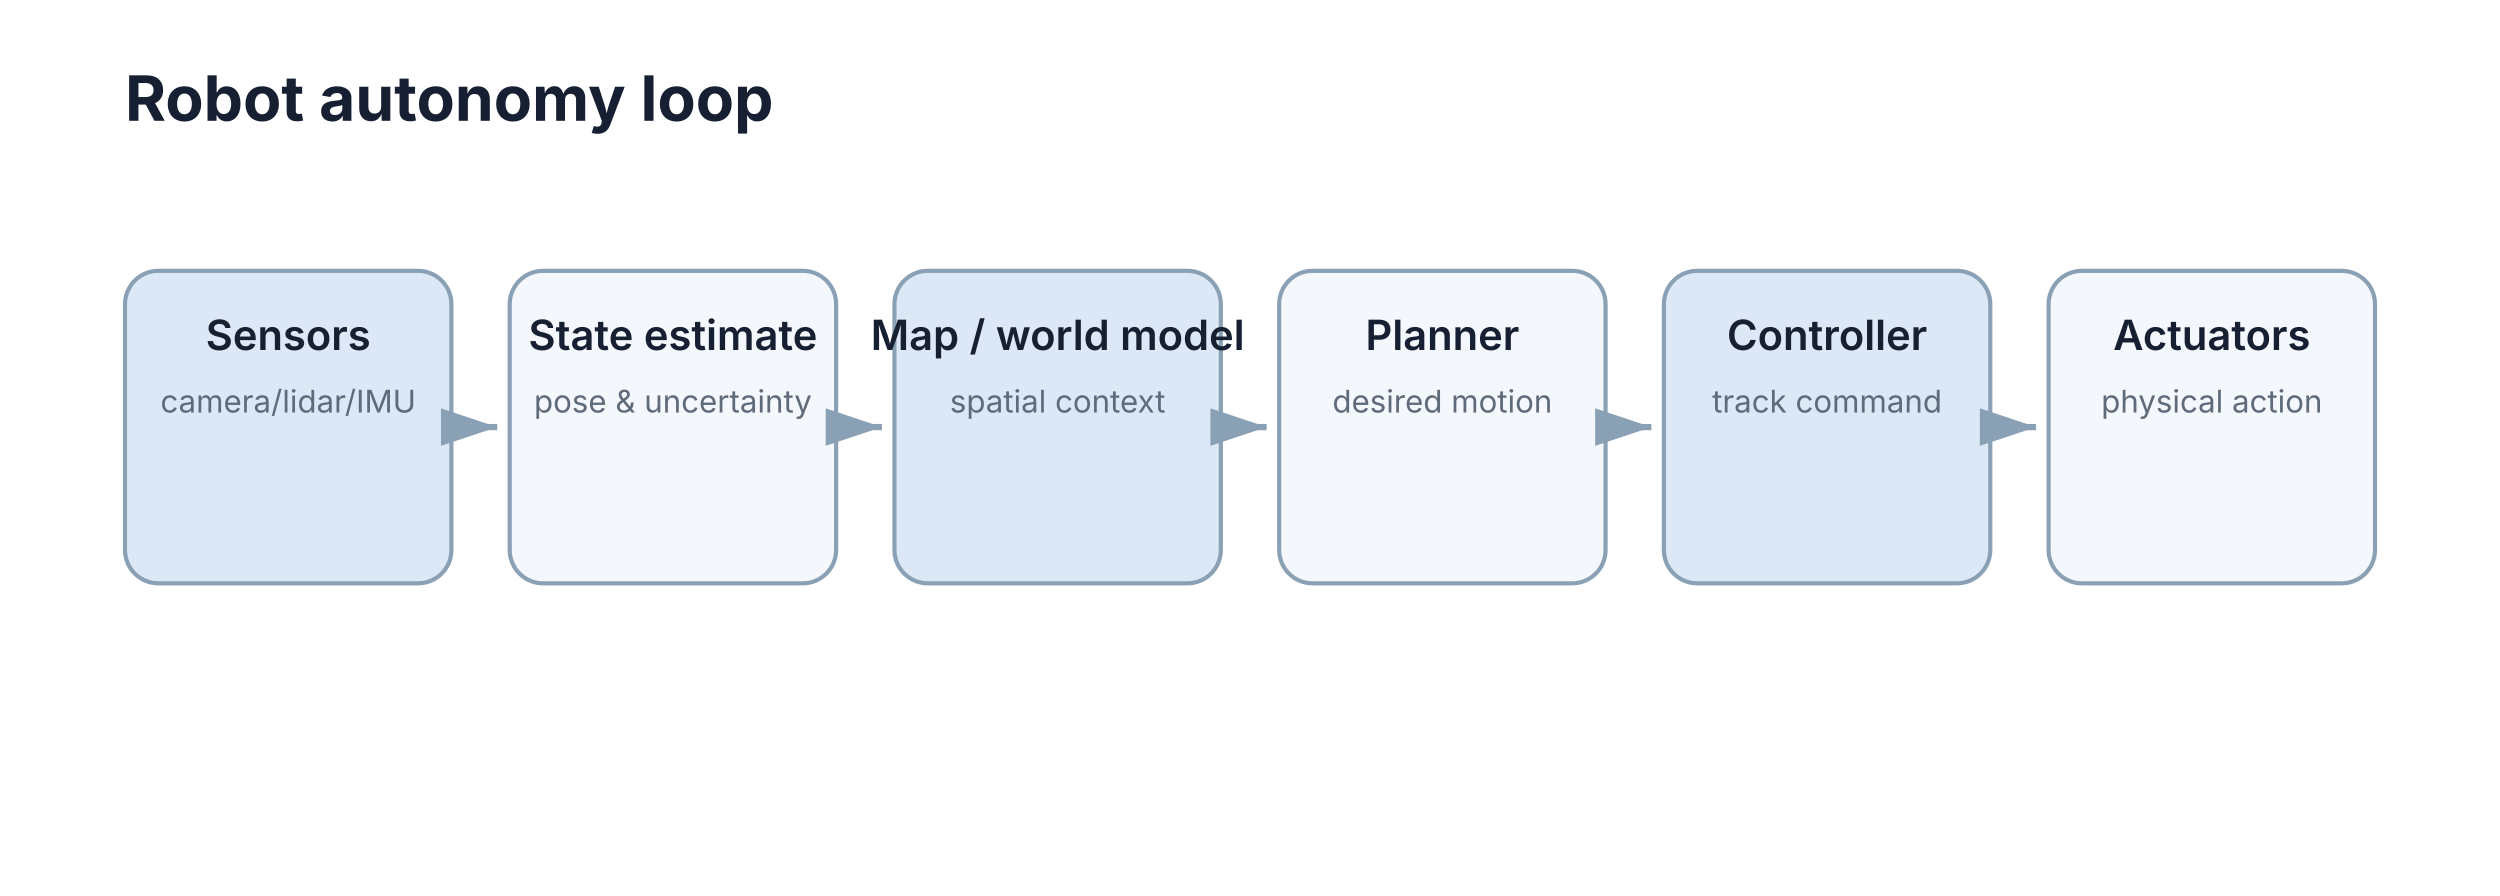
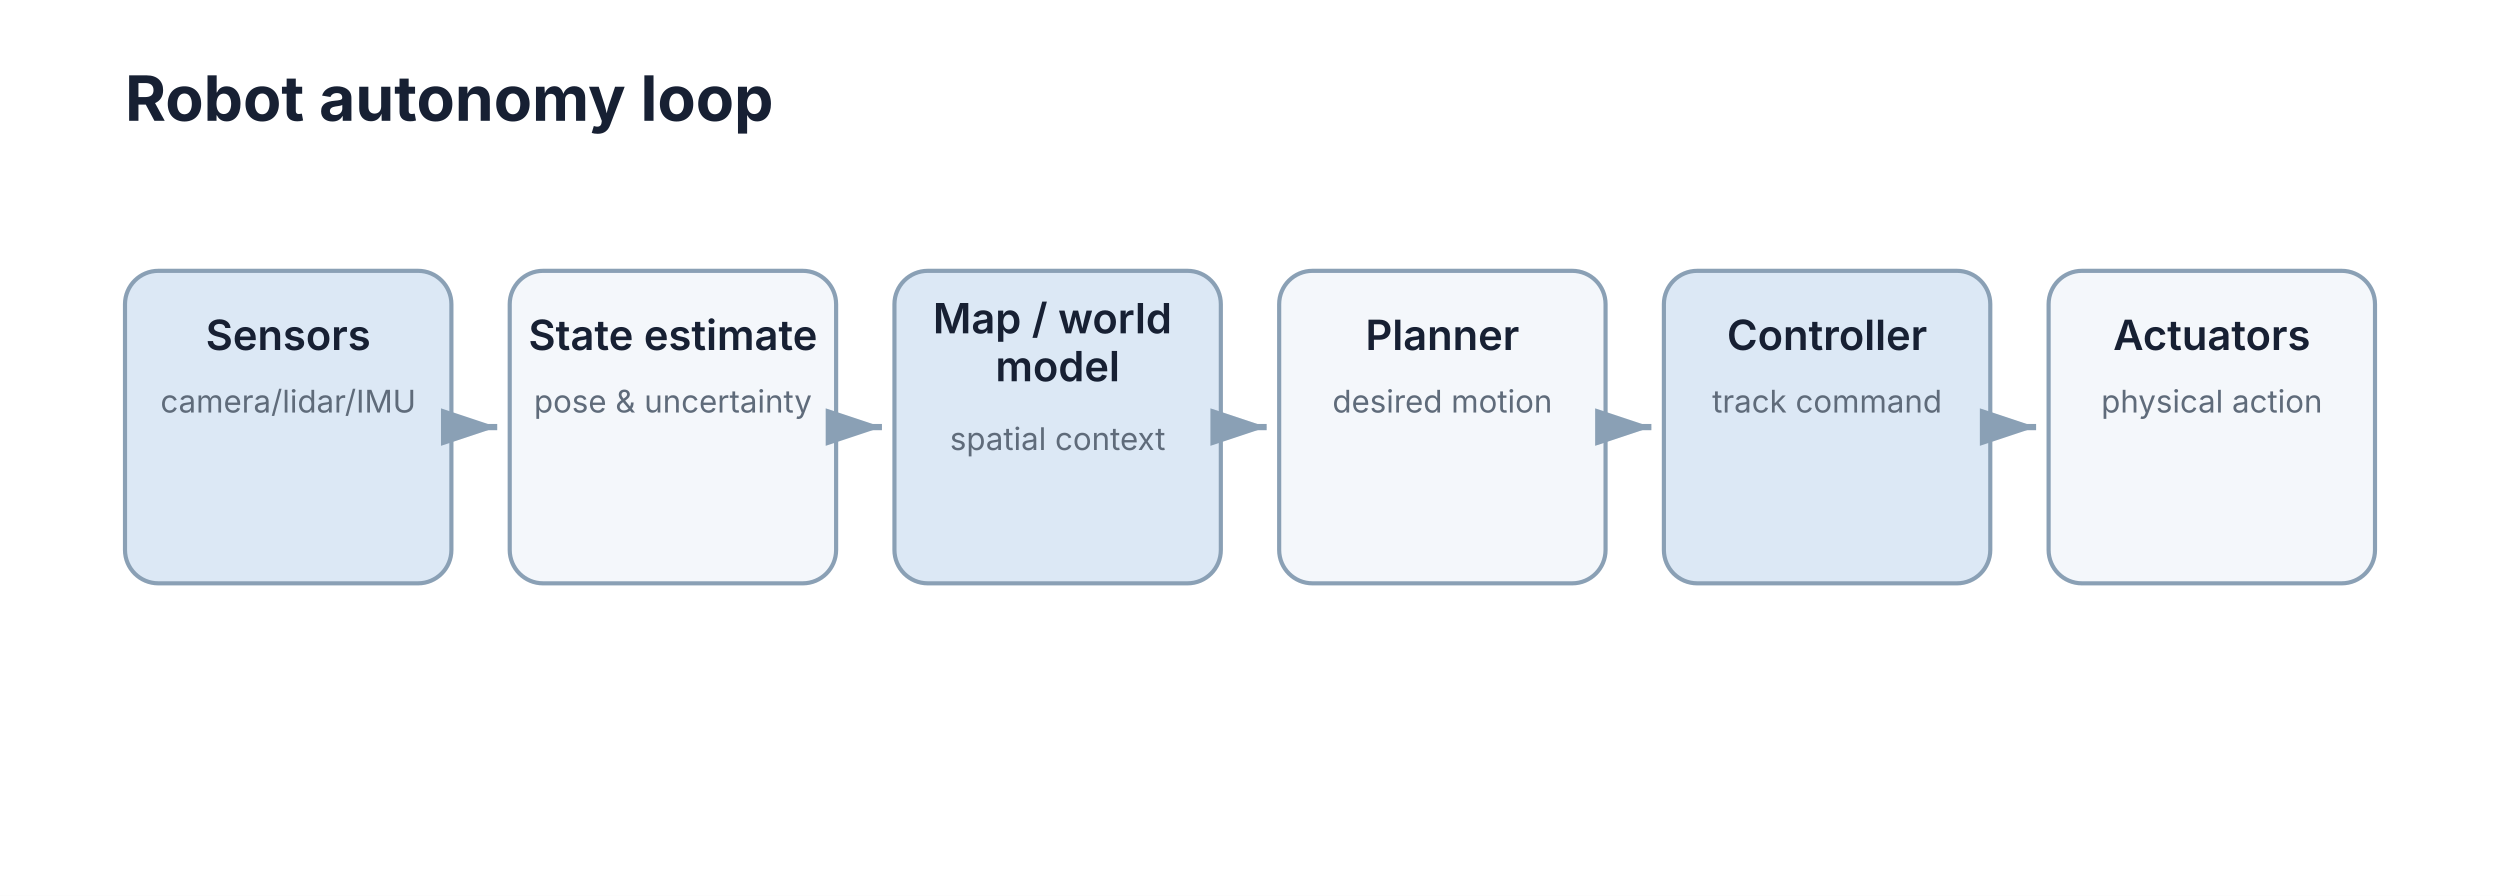
<svg xmlns="http://www.w3.org/2000/svg" width="1200" height="430" viewBox="0 0 1200 430" role="img" aria-label="Robot autonomy loop">
  <rect width="100%" height="100%" fill="#ffffff" />
  <style>text{font-family:Inter,Arial,sans-serif;fill:#172033}.t{font-size:30px;font-weight:700}.s{font-size:20px;font-weight:600}.b{font-size:17px}.m{font-size:15px;fill:#5f6b7a}.box{fill:#f4f7fb;stroke:#8aa0b5;stroke-width:2}.accent{fill:#dce8f5;stroke:#8aa0b5;stroke-width:2}.accent2{fill:#e8f1e8;stroke:#8aa0b5;stroke-width:2}.warn{fill:#f7eee1;stroke:#8aa0b5;stroke-width:2}.arrow{stroke:#8aa0b5;stroke-width:3;fill:none;marker-end:url(#a)} </style>
  <defs>
    <marker id="a" markerWidth="10" markerHeight="10" refX="9" refY="3" orient="auto">
      <path d="M0,0 L0,6 L9,3 z" fill="#8aa0b5" />
    </marker>
  </defs>
  <text x="60" y="58" class="t">Robot autonomy loop</text>
  <rect x="60.0" y="130" rx="16" ry="16" width="156.667" height="150" class="accent" />
  <text x="138.333" y="168" text-anchor="middle" class="s">Sensors</text>
  <text x="138.333" y="198" text-anchor="middle" class="m">camera/lidar/IMU</text>
  <path d="M 216.667 205.0 L 238.667 205.0" class="arrow" />
  <rect x="244.667" y="130" rx="16" ry="16" width="156.667" height="150" class="box" />
  <text x="323.0" y="168" text-anchor="middle" class="s">State estimate</text>
  <text x="323.0" y="198" text-anchor="middle" class="m">pose &amp; uncertainty</text>
  <path d="M 401.333 205.0 L 423.333 205.0" class="arrow" />
  <rect x="429.333" y="130" rx="16" ry="16" width="156.667" height="150" class="accent" />
-   <text x="507.667" y="168" text-anchor="middle" class="s">Map / world model</text>
-   <text x="507.667" y="198" text-anchor="middle" class="m">spatial context</text>
+   <text x="507.667" y="160" text-anchor="middle" class="s">
+     <tspan x="507.667" dy="0">Map / world</tspan>
+     <tspan x="507.667" dy="23">model</tspan>
+   </text>
+   <text x="507.667" y="216" text-anchor="middle" class="m">spatial context</text>
  <path d="M 586.0 205.0 L 608.0 205.0" class="arrow" />
  <rect x="614.0" y="130" rx="16" ry="16" width="156.667" height="150" class="box" />
  <text x="692.333" y="168" text-anchor="middle" class="s">Planner</text>
  <text x="692.333" y="198" text-anchor="middle" class="m">desired motion</text>
  <path d="M 770.667 205.0 L 792.667 205.0" class="arrow" />
  <rect x="798.667" y="130" rx="16" ry="16" width="156.667" height="150" class="accent" />
  <text x="877.0" y="168" text-anchor="middle" class="s">Controller</text>
  <text x="877.0" y="198" text-anchor="middle" class="m">track command</text>
  <path d="M 955.333 205.0 L 977.333 205.0" class="arrow" />
  <rect x="983.333" y="130" rx="16" ry="16" width="156.667" height="150" class="box" />
  <text x="1061.667" y="168" text-anchor="middle" class="s">Actuators</text>
  <text x="1061.667" y="198" text-anchor="middle" class="m">physical action</text>
</svg>
